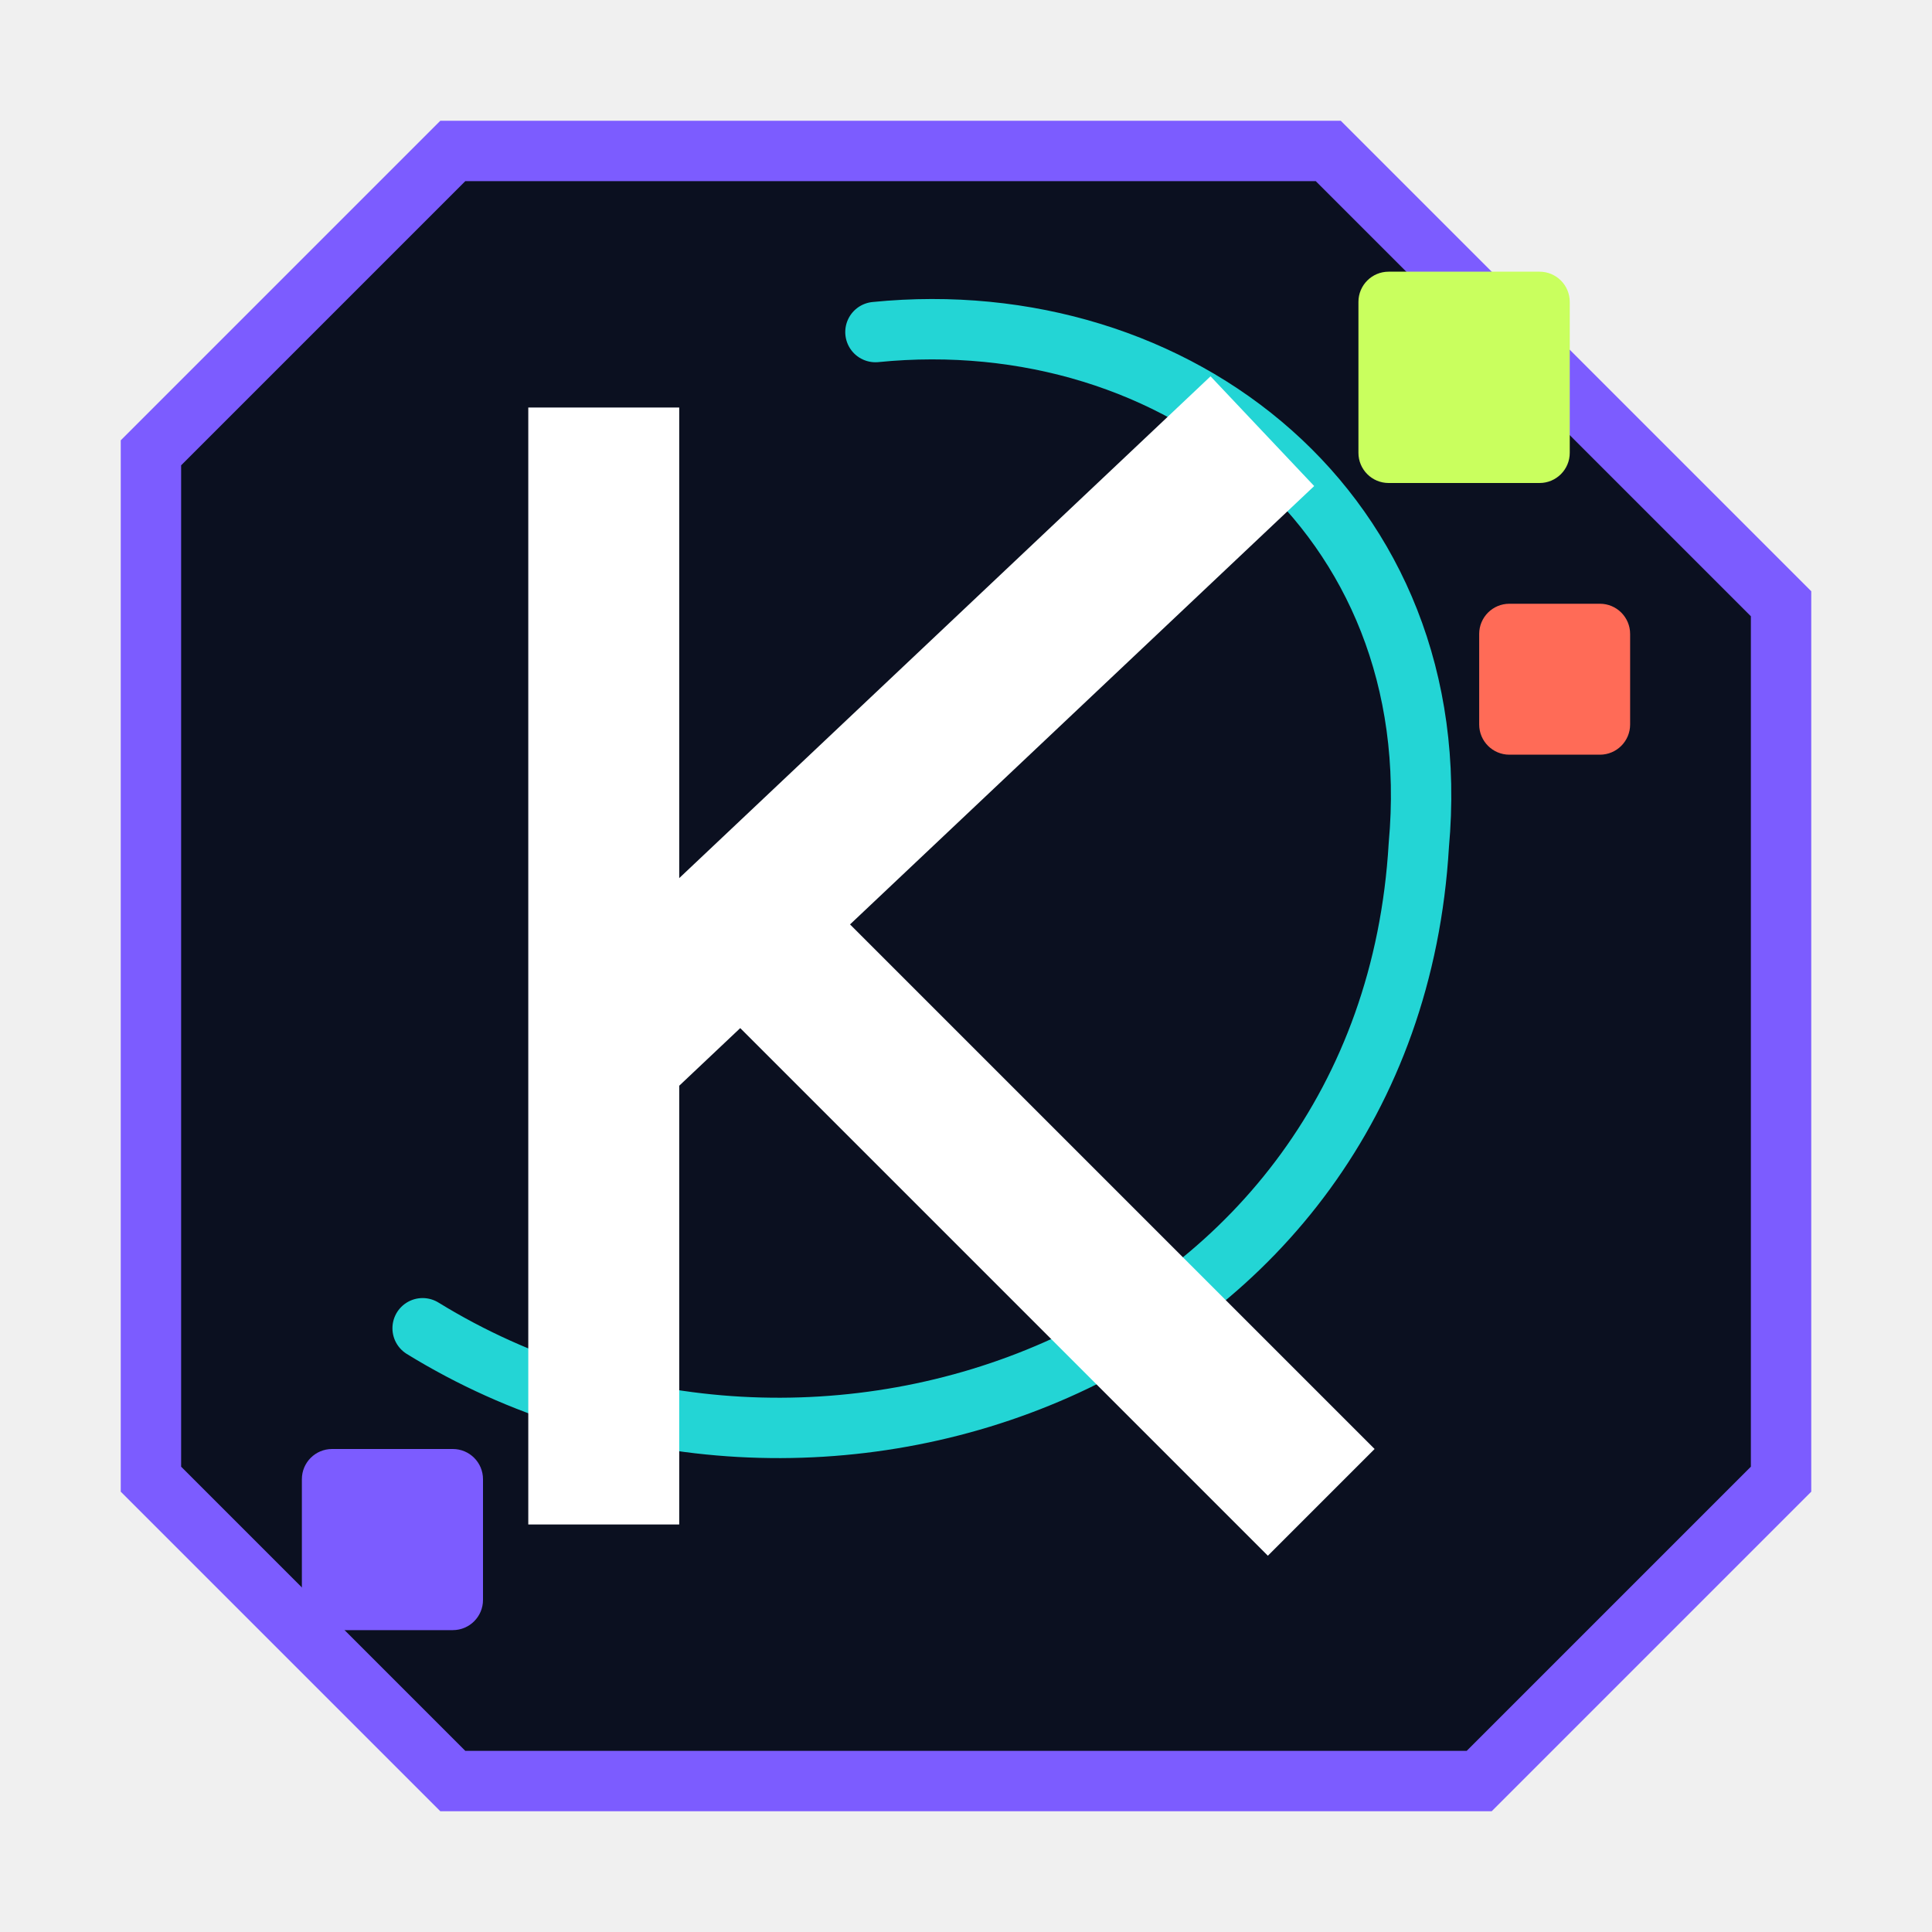
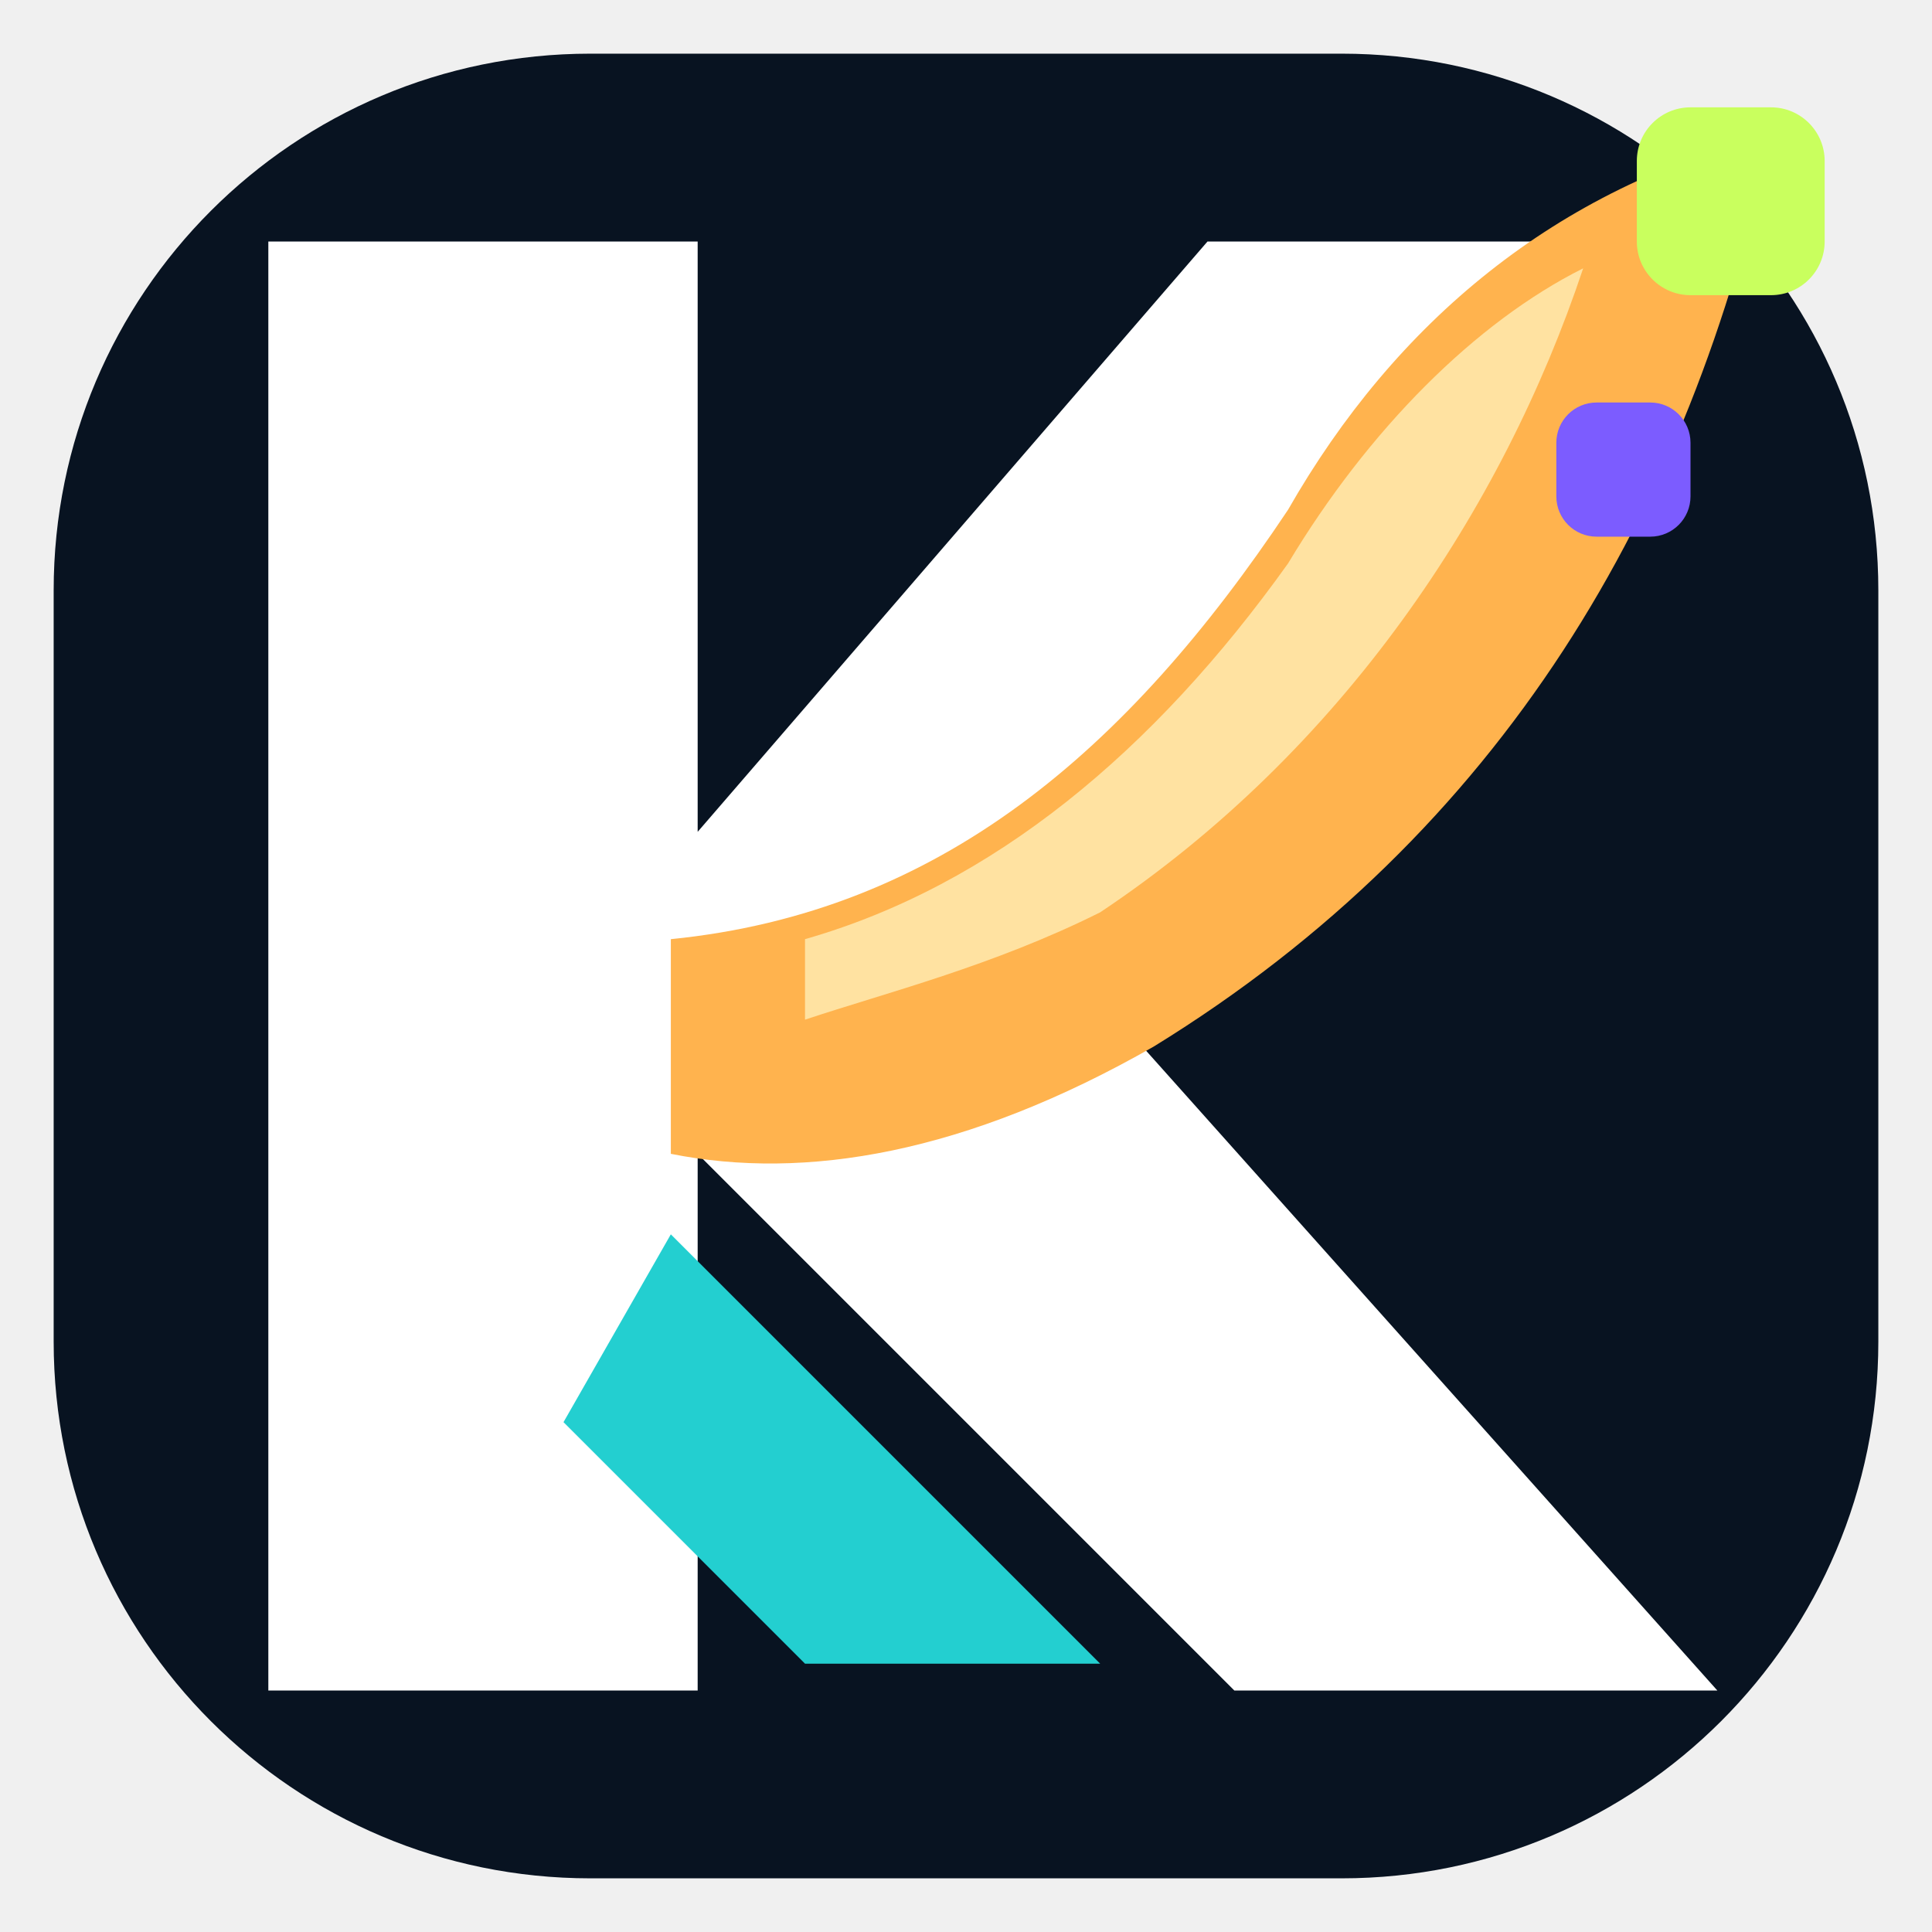
- <svg xmlns="http://www.w3.org/2000/svg" viewBox="0 0 64 64">
-   <path d="M15 5h29l15 15v29L49 59H15L5 49V15Z" fill="#0b1020" stroke="#7c5cff" stroke-width="2" />
-   <path d="M14 44C27 52 46 45 47 28 48 17 39 10 29 11" fill="none" stroke="#23d5d5" stroke-width="2" stroke-linecap="round" />
-   <path d="M20 16v32M22 33l18-17M25 31l17 17" fill="none" stroke="#fff" stroke-width="5" stroke-linecap="square" stroke-linejoin="bevel" />
-   <rect x="45" y="9" width="7" height="7" rx="1" fill="#c9ff5e" />
-   <rect x="49" y="20" width="5" height="5" rx="1" fill="#ff6b57" />
-   <rect x="10" y="48" width="6" height="6" rx="1" fill="#7c5cff" />
+ <svg xmlns="http://www.w3.org/2000/svg" viewBox="0 0 72 72">
+   <rect x="2" y="2" width="68" height="68" rx="20" fill="#081321" />
+   <path d="M10 9h16v22L45 9h18L39 35l25 28H46L26 43v20H10Z" fill="#fff" />
+   <path d="M25 35c10-1 17-7 23-16 4-7 10-12 18-14-3 14-10 26-23 34-7 4-13 5-18 4Z" fill="#ffb34e" />
+   <path d="M30 35c7-2 13-7 18-14 3-5 7-9 11-11-3 9-9 18-18 24-4 2-8 3-11 4Z" fill="#ffe2a1" />
+   <path d="m25 46 16 16H30l-9-9Z" fill="#23cfd0" />
+   <rect x="61" y="4" width="7" height="7" rx="2" fill="#c9ff5e" />
+   <rect x="58" y="15" width="5" height="5" rx="1.5" fill="#7c5cff" />
</svg>
